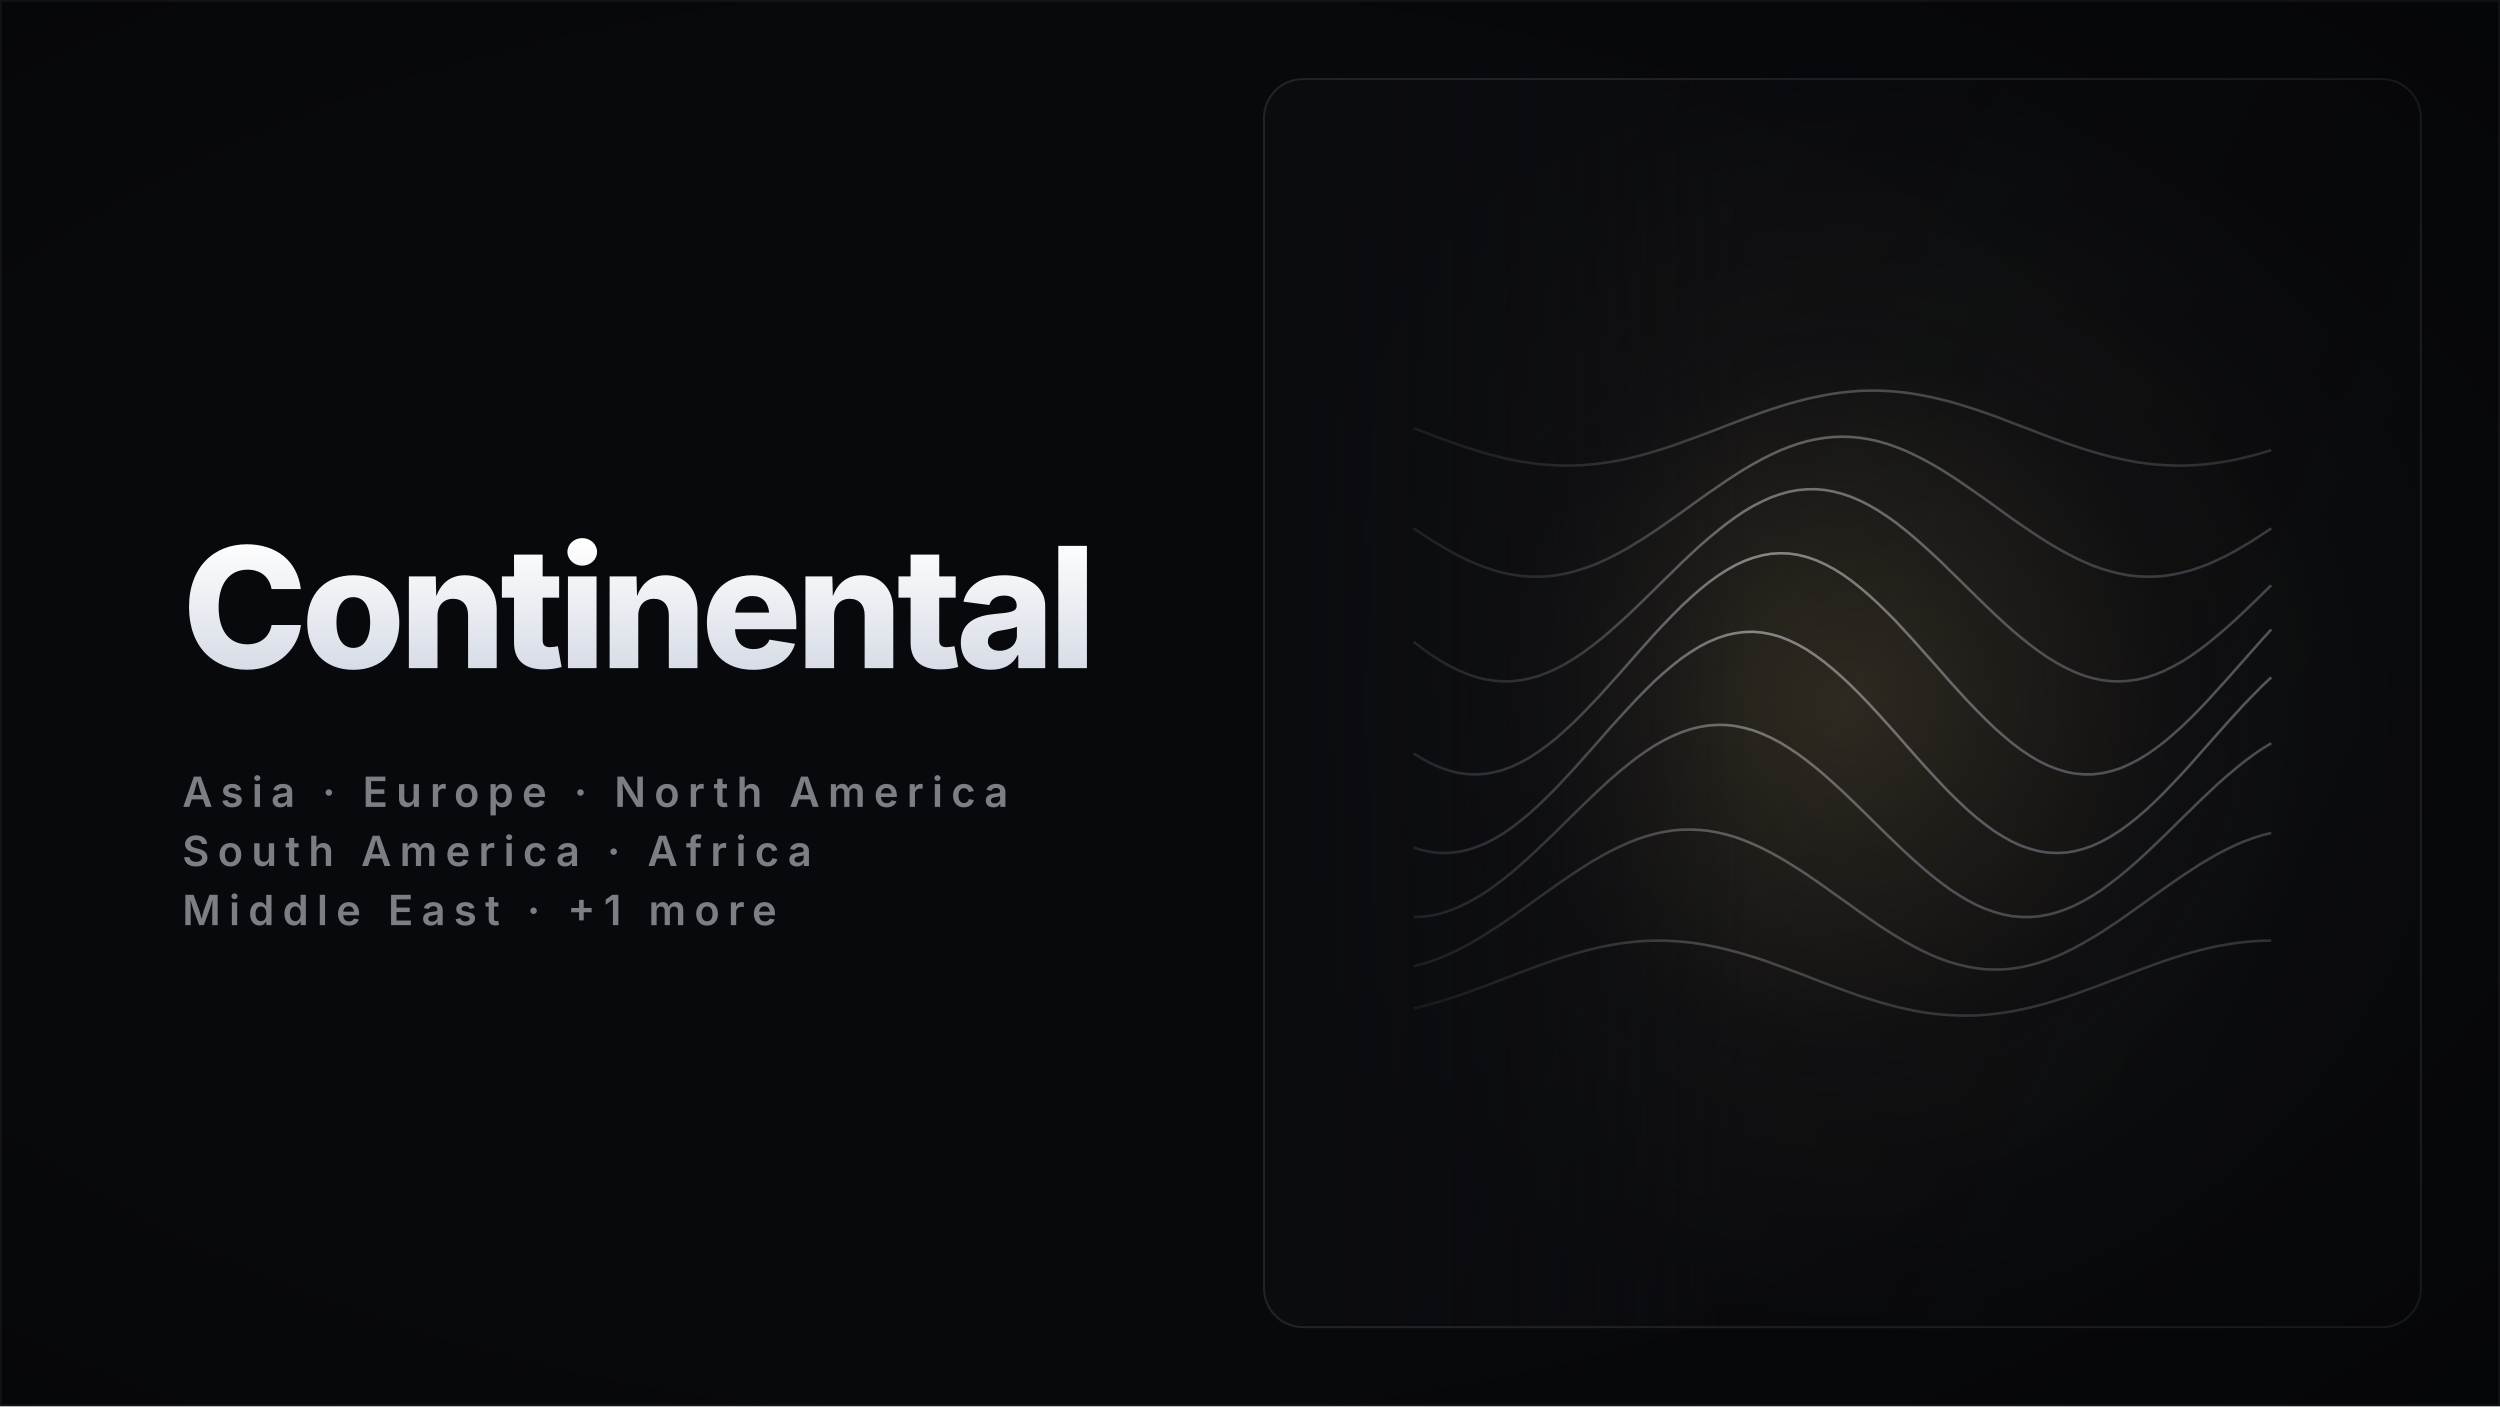
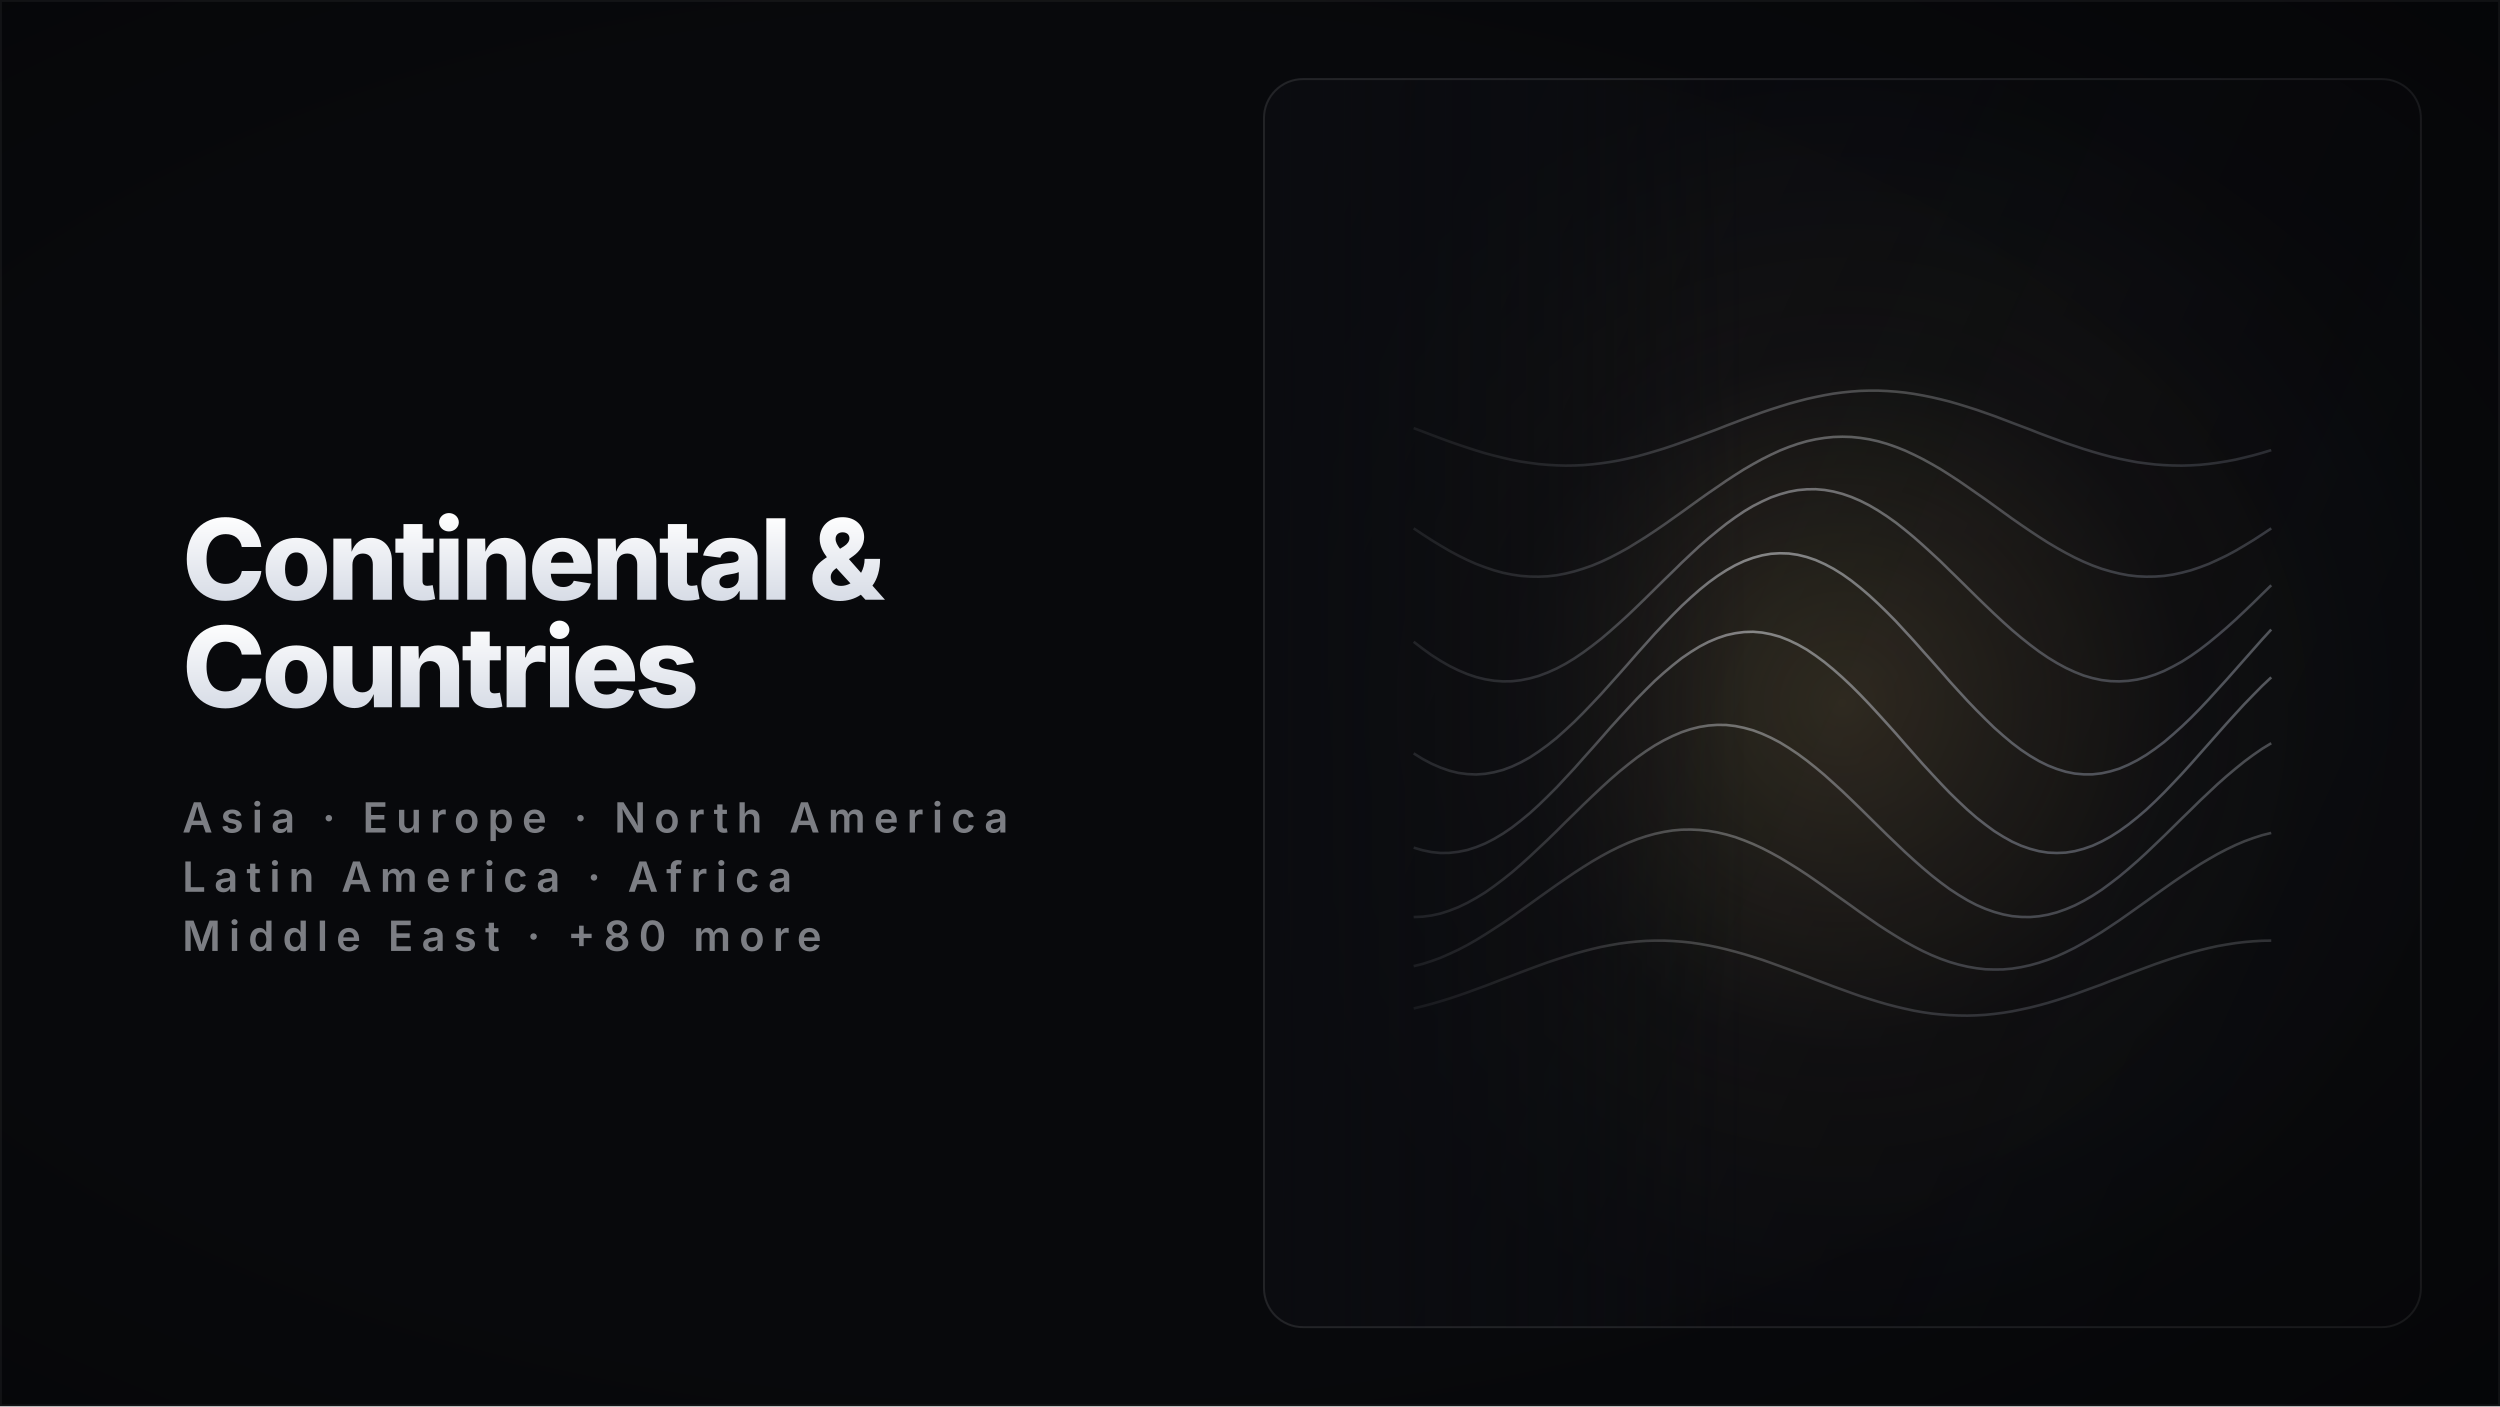
- <svg xmlns="http://www.w3.org/2000/svg" width="1920" height="1080" viewBox="0 0 1920 1080" role="img" aria-label="Continental — movies collection cover" shape-rendering="geometricPrecision" text-rendering="geometricPrecision">
+ <svg xmlns="http://www.w3.org/2000/svg" width="1920" height="1080" viewBox="0 0 1920 1080" role="img" aria-label="Continental &amp; Countries — movies collection cover" shape-rendering="geometricPrecision" text-rendering="geometricPrecision">
  <defs>
    <linearGradient id="titleFill" x1="0" y1="0" x2="0" y2="1">
      <stop offset="0" stop-color="#FFFFFF" />
      <stop offset="1" stop-color="#D7DCE6" />
    </linearGradient>
    <linearGradient id="feather" x1="0" y1="0" x2="1" y2="0">
      <stop offset="0" stop-color="#0B0C10" stop-opacity="1" />
      <stop offset="0.6" stop-color="#0B0C10" stop-opacity="0.55" />
      <stop offset="1" stop-color="#0B0C10" stop-opacity="0" />
    </linearGradient>
    <linearGradient id="panelShade" x1="0" y1="0" x2="1" y2="0.5">
      <stop offset="0" stop-color="rgba(6,7,10,0)" />
      <stop offset="1" stop-color="rgba(6,7,10,0.42)" />
    </linearGradient>
    <radialGradient id="vignette" cx="0.42" cy="0.5" r="0.85">
      <stop offset="0.55" stop-color="rgba(0,0,0,0)" />
      <stop offset="1" stop-color="rgba(0,0,0,0.45)" />
    </radialGradient>
    <clipPath id="cardClip">
      <rect x="970" y="60" width="890" height="960" rx="30" />
    </clipPath>
    <linearGradient id="ivoryS" x1="0" y1="0" x2="1" y2="1">
      <stop offset="0" stop-color="#FFFFFF" />
      <stop offset="1" stop-color="#9AA2B4" />
    </linearGradient>
    <radialGradient id="glow" cx="0.5" cy="0.5" r="0.5">
      <stop offset="0" stop-color="#C8A96A" stop-opacity="0.26" />
      <stop offset="0.55" stop-color="#C8A96A" stop-opacity="0.05" />
      <stop offset="1" stop-color="#C8A96A" stop-opacity="0" />
    </radialGradient>
    <linearGradient id="beamG" x1="0" y1="0" x2="0" y2="1">
      <stop offset="0" stop-color="#FFFFFF" stop-opacity="0.34" />
      <stop offset="1" stop-color="#FFFFFF" stop-opacity="0" />
    </linearGradient>
    <linearGradient id="barG" x1="0" y1="1" x2="0" y2="0">
      <stop offset="0" stop-color="#3A3F4D" />
      <stop offset="0.6" stop-color="#C9CEDB" />
      <stop offset="1" stop-color="#FFFFFF" />
    </linearGradient>
    <linearGradient id="colG" x1="0" y1="1" x2="0" y2="0">
      <stop offset="0" stop-color="#4A5060" stop-opacity="0.85" />
      <stop offset="1" stop-color="#E8ECF4" />
    </linearGradient>
    <radialGradient id="disc" cx="0.38" cy="0.34" r="0.75">
      <stop offset="0" stop-color="#FFFFFF" stop-opacity="0.9" />
      <stop offset="1" stop-color="#C8A96A" stop-opacity="0.12" />
    </radialGradient>
    <style>
      .glow { animation: glowPulse 11s ease-in-out infinite; }
      @keyframes glowPulse { 0%,100% { opacity: 0.68; } 50% { opacity: 1; } }
      @media (prefers-reduced-motion: reduce) { .glow { animation: none; } }
    </style>
  </defs>
  <rect x="0" y="0" width="1920" height="1080" fill="#08090C" />
  <rect x="970" y="60" width="890" height="960" rx="30" fill="#0B0C10" />
  <g clip-path="url(#cardClip)">
    <g>
      <circle cx="1415" cy="540" r="480" fill="url(#glow)" class="glow" />
      <path d="M 1085.7 328.8 L 1092.6 331.4 L 1099.4 334 L 1106.3 336.6 L 1113.1 339.1 L 1120 341.5 L 1126.9 343.8 L 1133.7 346 L 1140.6 348.1 L 1147.4 349.9 L 1154.3 351.6 L 1161.2 353.2 L 1168 354.5 L 1174.9 355.5 L 1181.7 356.4 L 1188.6 357 L 1195.5 357.4 L 1202.3 357.6 L 1209.2 357.5 L 1216 357.2 L 1222.9 356.6 L 1229.8 355.8 L 1236.6 354.8 L 1243.5 353.6 L 1250.4 352.1 L 1257.2 350.5 L 1264.1 348.6 L 1270.9 346.6 L 1277.8 344.5 L 1284.7 342.2 L 1291.5 339.8 L 1298.4 337.3 L 1305.2 334.8 L 1312.1 332.2 L 1319 329.6 L 1325.8 326.9 L 1332.7 324.3 L 1339.5 321.7 L 1346.4 319.2 L 1353.3 316.7 L 1360.1 314.4 L 1367 312.2 L 1373.8 310.1 L 1380.7 308.2 L 1387.6 306.4 L 1394.4 304.9 L 1401.3 303.5 L 1408.1 302.3 L 1415 301.4 L 1421.9 300.7 L 1428.7 300.2 L 1435.6 300 L 1442.4 300 L 1449.3 300.3 L 1456.2 300.8 L 1463 301.5 L 1469.9 302.5 L 1476.7 303.7 L 1483.6 305.1 L 1490.5 306.7 L 1497.3 308.4 L 1504.2 310.4 L 1511 312.5 L 1517.9 314.7 L 1524.8 317.1 L 1531.6 319.5 L 1538.5 322.1 L 1545.3 324.7 L 1552.2 327.3 L 1559.1 329.9 L 1565.9 332.6 L 1572.8 335.2 L 1579.7 337.7 L 1586.5 340.2 L 1593.4 342.5 L 1600.2 344.8 L 1607.1 346.9 L 1614 348.9 L 1620.8 350.7 L 1627.7 352.3 L 1634.5 353.7 L 1641.4 355 L 1648.3 355.9 L 1655.1 356.7 L 1662 357.2 L 1668.8 357.5 L 1675.7 357.6 L 1682.6 357.4 L 1689.4 357 L 1696.3 356.3 L 1703.1 355.4 L 1710 354.3 L 1716.9 353 L 1723.7 351.4 L 1730.6 349.7 L 1737.4 347.8 L 1744.3 345.7" fill="none" stroke="url(#ivoryS)" stroke-width="2" opacity="0.35" />
      <path d="M 1085.7 405.8 L 1092.6 410.4 L 1099.4 414.8 L 1106.3 419 L 1113.1 423 L 1120 426.7 L 1126.9 430.1 L 1133.7 433.1 L 1140.6 435.7 L 1147.4 438 L 1154.3 439.9 L 1161.2 441.3 L 1168 442.3 L 1174.9 442.8 L 1181.7 442.9 L 1188.6 442.6 L 1195.5 441.8 L 1202.3 440.5 L 1209.2 438.8 L 1216 436.7 L 1222.9 434.3 L 1229.8 431.4 L 1236.6 428.2 L 1243.5 424.6 L 1250.4 420.8 L 1257.2 416.6 L 1264.1 412.3 L 1270.9 407.8 L 1277.8 403.1 L 1284.7 398.2 L 1291.5 393.4 L 1298.4 388.4 L 1305.2 383.5 L 1312.1 378.6 L 1319 373.9 L 1325.8 369.2 L 1332.7 364.7 L 1339.5 360.4 L 1346.4 356.4 L 1353.3 352.6 L 1360.1 349.2 L 1367 346 L 1373.8 343.3 L 1380.7 340.9 L 1387.6 338.9 L 1394.4 337.4 L 1401.3 336.3 L 1408.1 335.6 L 1415 335.4 L 1421.9 335.6 L 1428.7 336.3 L 1435.6 337.4 L 1442.4 338.9 L 1449.3 340.9 L 1456.2 343.3 L 1463 346 L 1469.9 349.2 L 1476.7 352.6 L 1483.6 356.4 L 1490.5 360.4 L 1497.3 364.7 L 1504.2 369.2 L 1511 373.9 L 1517.9 378.7 L 1524.8 383.5 L 1531.6 388.4 L 1538.5 393.4 L 1545.3 398.3 L 1552.2 403.1 L 1559.1 407.8 L 1565.9 412.3 L 1572.8 416.7 L 1579.7 420.8 L 1586.5 424.6 L 1593.4 428.2 L 1600.2 431.4 L 1607.1 434.3 L 1614 436.8 L 1620.8 438.8 L 1627.7 440.5 L 1634.5 441.8 L 1641.4 442.6 L 1648.3 442.9 L 1655.1 442.8 L 1662 442.3 L 1668.8 441.3 L 1675.7 439.8 L 1682.6 438 L 1689.4 435.7 L 1696.3 433.1 L 1703.1 430 L 1710 426.7 L 1716.9 423 L 1723.7 419 L 1730.6 414.8 L 1737.4 410.4 L 1744.3 405.8" fill="none" stroke="url(#ivoryS)" stroke-width="2" opacity="0.45" />
      <path d="M 1085.7 492.9 L 1092.6 498.2 L 1099.4 503.1 L 1106.3 507.5 L 1113.1 511.4 L 1120 514.8 L 1126.9 517.7 L 1133.7 520 L 1140.6 521.7 L 1147.4 522.8 L 1154.3 523.3 L 1161.2 523.2 L 1168 522.4 L 1174.9 521 L 1181.7 519.1 L 1188.6 516.5 L 1195.5 513.4 L 1202.3 509.8 L 1209.2 505.6 L 1216 501 L 1222.9 495.9 L 1229.8 490.5 L 1236.6 484.7 L 1243.5 478.6 L 1250.4 472.3 L 1257.2 465.8 L 1264.1 459.1 L 1270.9 452.4 L 1277.8 445.6 L 1284.7 438.9 L 1291.5 432.2 L 1298.4 425.7 L 1305.2 419.4 L 1312.1 413.4 L 1319 407.7 L 1325.8 402.3 L 1332.7 397.3 L 1339.5 392.7 L 1346.4 388.6 L 1353.3 385.1 L 1360.1 382 L 1367 379.6 L 1373.8 377.7 L 1380.7 376.4 L 1387.6 375.8 L 1394.4 375.7 L 1401.3 376.3 L 1408.1 377.5 L 1415 379.3 L 1421.9 381.7 L 1428.7 384.6 L 1435.6 388.1 L 1442.4 392.1 L 1449.3 396.6 L 1456.2 401.5 L 1463 406.9 L 1469.9 412.6 L 1476.7 418.6 L 1483.6 424.9 L 1490.5 431.3 L 1497.3 438 L 1504.2 444.7 L 1511 451.4 L 1517.9 458.2 L 1524.8 464.9 L 1531.6 471.4 L 1538.5 477.8 L 1545.3 483.9 L 1552.2 489.7 L 1559.1 495.2 L 1565.9 500.3 L 1572.8 505 L 1579.7 509.2 L 1586.5 512.9 L 1593.4 516.1 L 1600.2 518.8 L 1607.1 520.8 L 1614 522.3 L 1620.8 523.1 L 1627.7 523.3 L 1634.5 522.9 L 1641.4 521.9 L 1648.3 520.3 L 1655.1 518.1 L 1662 515.3 L 1668.8 511.9 L 1675.7 508.1 L 1682.6 503.7 L 1689.4 498.9 L 1696.3 493.6 L 1703.1 488 L 1710 482.1 L 1716.9 475.9 L 1723.7 469.5 L 1730.6 462.9 L 1737.4 456.2 L 1744.3 449.5" fill="none" stroke="url(#ivoryS)" stroke-width="2" opacity="0.55" />
      <path d="M 1085.7 578.6 L 1092.6 582.9 L 1099.4 586.5 L 1106.3 589.5 L 1113.1 591.9 L 1120 593.6 L 1126.9 594.5 L 1133.7 594.8 L 1140.6 594.3 L 1147.4 593.1 L 1154.3 591.3 L 1161.2 588.7 L 1168 585.5 L 1174.9 581.7 L 1181.7 577.2 L 1188.6 572.2 L 1195.5 566.7 L 1202.3 560.6 L 1209.2 554.2 L 1216 547.4 L 1222.9 540.2 L 1229.8 532.9 L 1236.6 525.3 L 1243.5 517.6 L 1250.4 509.8 L 1257.2 502 L 1264.1 494.3 L 1270.9 486.7 L 1277.8 479.4 L 1284.7 472.2 L 1291.5 465.4 L 1298.4 459 L 1305.2 453 L 1312.1 447.4 L 1319 442.4 L 1325.8 438 L 1332.7 434.1 L 1339.5 430.9 L 1346.4 428.4 L 1353.3 426.5 L 1360.1 425.3 L 1367 424.9 L 1373.8 425.1 L 1380.7 426.1 L 1387.6 427.8 L 1394.4 430.1 L 1401.3 433.2 L 1408.1 436.8 L 1415 441.1 L 1421.9 446 L 1428.7 451.4 L 1435.6 457.3 L 1442.4 463.6 L 1449.3 470.3 L 1456.2 477.3 L 1463 484.7 L 1469.9 492.2 L 1476.7 499.9 L 1483.6 507.6 L 1490.5 515.4 L 1497.3 523.2 L 1504.2 530.8 L 1511 538.2 L 1517.9 545.4 L 1524.8 552.3 L 1531.6 558.9 L 1538.5 565 L 1545.3 570.7 L 1552.2 575.9 L 1559.1 580.5 L 1565.9 584.5 L 1572.8 587.9 L 1579.7 590.6 L 1586.5 592.7 L 1593.4 594.1 L 1600.2 594.7 L 1607.1 594.7 L 1614 593.9 L 1620.8 592.4 L 1627.7 590.3 L 1634.5 587.4 L 1641.4 583.9 L 1648.3 579.8 L 1655.1 575.1 L 1662 569.9 L 1668.8 564.1 L 1675.7 557.9 L 1682.6 551.3 L 1689.4 544.4 L 1696.3 537.1 L 1703.1 529.6 L 1710 522 L 1716.9 514.2 L 1723.7 506.5 L 1730.6 498.7 L 1737.4 491 L 1744.3 483.5" fill="none" stroke="url(#ivoryS)" stroke-width="2" opacity="0.65" />
      <path d="M 1085.7 651 L 1092.6 653 L 1099.4 654.4 L 1106.3 655.1 L 1113.1 655 L 1120 654.2 L 1126.9 652.8 L 1133.7 650.6 L 1140.6 647.8 L 1147.4 644.3 L 1154.3 640.2 L 1161.2 635.5 L 1168 630.2 L 1174.9 624.5 L 1181.7 618.3 L 1188.6 611.6 L 1195.5 604.7 L 1202.3 597.4 L 1209.2 590 L 1216 582.3 L 1222.9 574.6 L 1229.8 566.8 L 1236.6 559 L 1243.5 551.4 L 1250.4 543.9 L 1257.2 536.6 L 1264.1 529.6 L 1270.9 522.9 L 1277.8 516.7 L 1284.7 510.9 L 1291.5 505.5 L 1298.4 500.8 L 1305.2 496.6 L 1312.1 493 L 1319 490.1 L 1325.8 487.8 L 1332.7 486.3 L 1339.5 485.4 L 1346.4 485.2 L 1353.3 485.8 L 1360.1 487.1 L 1367 489 L 1373.8 491.7 L 1380.7 495 L 1387.6 498.9 L 1394.4 503.5 L 1401.3 508.6 L 1408.1 514.2 L 1415 520.3 L 1421.9 526.8 L 1428.7 533.6 L 1435.6 540.8 L 1442.4 548.2 L 1449.3 555.8 L 1456.2 563.5 L 1463 571.3 L 1469.9 579.1 L 1476.7 586.8 L 1483.6 594.3 L 1490.5 601.7 L 1497.3 608.8 L 1504.2 615.5 L 1511 621.9 L 1517.9 627.9 L 1524.8 633.3 L 1531.6 638.3 L 1538.5 642.6 L 1545.3 646.4 L 1552.2 649.5 L 1559.1 651.9 L 1565.9 653.7 L 1572.8 654.8 L 1579.7 655.1 L 1586.5 654.8 L 1593.4 653.7 L 1600.2 651.9 L 1607.1 649.5 L 1614 646.3 L 1620.8 642.6 L 1627.7 638.2 L 1634.5 633.3 L 1641.4 627.8 L 1648.3 621.9 L 1655.1 615.5 L 1662 608.7 L 1668.8 601.6 L 1675.7 594.3 L 1682.6 586.7 L 1689.4 579 L 1696.3 571.2 L 1703.1 563.5 L 1710 555.7 L 1716.9 548.1 L 1723.7 540.7 L 1730.6 533.6 L 1737.4 526.7 L 1744.3 520.2" fill="none" stroke="url(#ivoryS)" stroke-width="2" opacity="0.65" />
      <path d="M 1085.7 704.3 L 1092.6 704 L 1099.4 703.1 L 1106.3 701.6 L 1113.1 699.4 L 1120 696.7 L 1126.9 693.4 L 1133.7 689.6 L 1140.6 685.4 L 1147.4 680.6 L 1154.3 675.4 L 1161.2 669.9 L 1168 664 L 1174.9 657.8 L 1181.7 651.4 L 1188.6 644.9 L 1195.5 638.2 L 1202.3 631.4 L 1209.2 624.7 L 1216 618 L 1222.9 611.4 L 1229.8 604.9 L 1236.6 598.7 L 1243.5 592.7 L 1250.4 587.1 L 1257.2 581.8 L 1264.1 576.9 L 1270.9 572.5 L 1277.8 568.6 L 1284.7 565.2 L 1291.5 562.3 L 1298.4 560 L 1305.2 558.3 L 1312.1 557.2 L 1319 556.7 L 1325.8 556.8 L 1332.7 557.6 L 1339.5 559 L 1346.4 560.9 L 1353.3 563.5 L 1360.1 566.6 L 1367 570.2 L 1373.8 574.4 L 1380.7 579 L 1387.6 584.1 L 1394.4 589.5 L 1401.3 595.3 L 1408.1 601.4 L 1415 607.7 L 1421.9 614.3 L 1428.7 620.9 L 1435.6 627.7 L 1442.4 634.4 L 1449.3 641.2 L 1456.2 647.8 L 1463 654.3 L 1469.9 660.6 L 1476.7 666.6 L 1483.6 672.4 L 1490.5 677.8 L 1497.3 682.8 L 1504.2 687.3 L 1511 691.4 L 1517.9 695 L 1524.8 698 L 1531.6 700.4 L 1538.5 702.3 L 1545.3 703.6 L 1552.2 704.2 L 1559.1 704.3 L 1565.9 703.7 L 1572.8 702.5 L 1579.7 700.7 L 1586.5 698.3 L 1593.4 695.4 L 1600.2 691.9 L 1607.1 687.9 L 1614 683.4 L 1620.8 678.4 L 1627.7 673.1 L 1634.5 667.4 L 1641.4 661.4 L 1648.3 655.1 L 1655.1 648.6 L 1662 642 L 1668.8 635.3 L 1675.7 628.5 L 1682.6 621.8 L 1689.4 615.1 L 1696.3 608.6 L 1703.1 602.2 L 1710 596.1 L 1716.9 590.3 L 1723.7 584.8 L 1730.6 579.7 L 1737.4 575 L 1744.3 570.8" fill="none" stroke="url(#ivoryS)" stroke-width="2" opacity="0.55" />
      <path d="M 1085.7 742 L 1092.6 740.3 L 1099.4 738.1 L 1106.3 735.6 L 1113.1 732.6 L 1120 729.4 L 1126.9 725.8 L 1133.7 721.9 L 1140.6 717.7 L 1147.4 713.3 L 1154.3 708.8 L 1161.2 704.1 L 1168 699.2 L 1174.9 694.3 L 1181.7 689.4 L 1188.6 684.5 L 1195.5 679.6 L 1202.3 674.9 L 1209.2 670.2 L 1216 665.8 L 1222.9 661.5 L 1229.8 657.5 L 1236.6 653.8 L 1243.5 650.4 L 1250.4 647.3 L 1257.2 644.6 L 1264.1 642.3 L 1270.9 640.4 L 1277.8 638.9 L 1284.7 637.8 L 1291.5 637.2 L 1298.4 637.1 L 1305.2 637.4 L 1312.1 638.1 L 1319 639.3 L 1325.8 640.9 L 1332.7 642.9 L 1339.5 645.4 L 1346.4 648.2 L 1353.3 651.4 L 1360.1 654.9 L 1367 658.7 L 1373.8 662.8 L 1380.7 667.1 L 1387.6 671.6 L 1394.4 676.3 L 1401.3 681.1 L 1408.1 686 L 1415 690.9 L 1421.9 695.8 L 1428.7 700.7 L 1435.6 705.5 L 1442.4 710.2 L 1449.3 714.7 L 1456.2 719 L 1463 723.1 L 1469.9 726.9 L 1476.7 730.4 L 1483.6 733.6 L 1490.5 736.4 L 1497.3 738.8 L 1504.2 740.8 L 1511 742.4 L 1517.9 743.6 L 1524.8 744.4 L 1531.6 744.6 L 1538.5 744.5 L 1545.3 743.9 L 1552.2 742.8 L 1559.1 741.3 L 1565.9 739.4 L 1572.8 737.1 L 1579.7 734.4 L 1586.5 731.3 L 1593.4 727.9 L 1600.2 724.1 L 1607.1 720.1 L 1614 715.9 L 1620.8 711.4 L 1627.7 706.8 L 1634.5 702 L 1641.4 697.1 L 1648.3 692.2 L 1655.1 687.3 L 1662 682.4 L 1668.8 677.6 L 1675.7 672.9 L 1682.6 668.3 L 1689.4 663.9 L 1696.3 659.8 L 1703.1 655.9 L 1710 652.3 L 1716.9 649 L 1723.7 646.1 L 1730.6 643.6 L 1737.4 641.4 L 1744.3 639.7" fill="none" stroke="url(#ivoryS)" stroke-width="2" opacity="0.45" />
      <path d="M 1085.7 774.5 L 1092.6 772.8 L 1099.4 771 L 1106.3 769 L 1113.1 766.9 L 1120 764.6 L 1126.9 762.2 L 1133.7 759.7 L 1140.6 757.2 L 1147.4 754.6 L 1154.3 751.9 L 1161.2 749.3 L 1168 746.7 L 1174.9 744.1 L 1181.7 741.6 L 1188.6 739.1 L 1195.5 736.8 L 1202.3 734.6 L 1209.2 732.5 L 1216 730.6 L 1222.9 728.8 L 1229.8 727.2 L 1236.6 725.9 L 1243.5 724.7 L 1250.4 723.8 L 1257.2 723.1 L 1264.1 722.6 L 1270.9 722.4 L 1277.8 722.4 L 1284.7 722.7 L 1291.5 723.2 L 1298.4 723.9 L 1305.2 724.9 L 1312.1 726.1 L 1319 727.5 L 1325.8 729.1 L 1332.7 730.9 L 1339.5 732.8 L 1346.4 734.9 L 1353.3 737.1 L 1360.1 739.5 L 1367 742 L 1373.8 744.5 L 1380.7 747.1 L 1387.6 749.7 L 1394.4 752.4 L 1401.3 755 L 1408.1 757.6 L 1415 760.1 L 1421.9 762.6 L 1428.7 765 L 1435.6 767.2 L 1442.4 769.3 L 1449.3 771.3 L 1456.2 773.1 L 1463 774.7 L 1469.9 776.2 L 1476.7 777.4 L 1483.6 778.4 L 1490.5 779.1 L 1497.3 779.6 L 1504.2 779.9 L 1511 780 L 1517.9 779.8 L 1524.8 779.4 L 1531.6 778.7 L 1538.5 777.8 L 1545.3 776.7 L 1552.2 775.3 L 1559.1 773.8 L 1565.9 772.1 L 1572.8 770.2 L 1579.7 768.1 L 1586.5 765.9 L 1593.4 763.6 L 1600.2 761.1 L 1607.1 758.6 L 1614 756.1 L 1620.8 753.4 L 1627.7 750.8 L 1634.5 748.2 L 1641.4 745.6 L 1648.3 743 L 1655.1 740.5 L 1662 738.1 L 1668.8 735.8 L 1675.7 733.6 L 1682.6 731.6 L 1689.4 729.8 L 1696.3 728.1 L 1703.1 726.6 L 1710 725.4 L 1716.9 724.3 L 1723.7 723.5 L 1730.6 722.9 L 1737.4 722.5 L 1744.3 722.4" fill="none" stroke="url(#ivoryS)" stroke-width="2" opacity="0.35" />
    </g>
    <rect x="970" y="60" width="890" height="960" fill="url(#panelShade)" />
    <rect x="970" y="60" width="373.8" height="960" fill="url(#feather)" />
  </g>
  <rect x="970.75" y="60.75" width="888.5" height="958.5" rx="30" fill="none" stroke="rgba(255,255,255,0.10)" stroke-width="1.5" />
  <rect x="0" y="0" width="1920" height="1080" fill="url(#vignette)" />
  <g>
-     <text x="140" y="513.1" font-family="Inter" font-size="129" font-weight="800" letter-spacing="-4.52" fill="url(#titleFill)">Continental</text>
-     <text x="140" y="619.7" font-family="Inter" font-size="32" font-weight="600" letter-spacing="6.40" fill="rgba(231,235,243,0.52)">Asia  ·  Europe  ·  North America</text>
-     <text x="140" y="665.1" font-family="Inter" font-size="32" font-weight="600" letter-spacing="6.40" fill="rgba(231,235,243,0.52)">South America  ·  Africa</text>
-     <text x="140" y="710.5" font-family="Inter" font-size="32" font-weight="600" letter-spacing="6.40" fill="rgba(231,235,243,0.52)">Middle East  ·  +1 more</text>
+     <text x="140" y="460.6" font-family="Inter" font-size="86" font-weight="800" letter-spacing="-3.01" fill="url(#titleFill)">Continental &amp;</text>
+     <text x="140" y="543.2" font-family="Inter" font-size="86" font-weight="800" letter-spacing="-3.01" fill="url(#titleFill)">Countries</text>
+     <text x="140" y="639.4" font-family="Inter" font-size="32" font-weight="600" letter-spacing="6.40" fill="rgba(231,235,243,0.52)">Asia  ·  Europe  ·  North America</text>
+     <text x="140" y="684.9" font-family="Inter" font-size="32" font-weight="600" letter-spacing="6.40" fill="rgba(231,235,243,0.52)">Latin America  ·  Africa</text>
+     <text x="140" y="730.3" font-family="Inter" font-size="32" font-weight="600" letter-spacing="6.40" fill="rgba(231,235,243,0.52)">Middle East  ·  +80 more</text>
  </g>
  <rect x="0.75" y="0.75" width="1918.5" height="1078.5" fill="none" stroke="rgba(255,255,255,0.05)" stroke-width="1.5" />
</svg>
